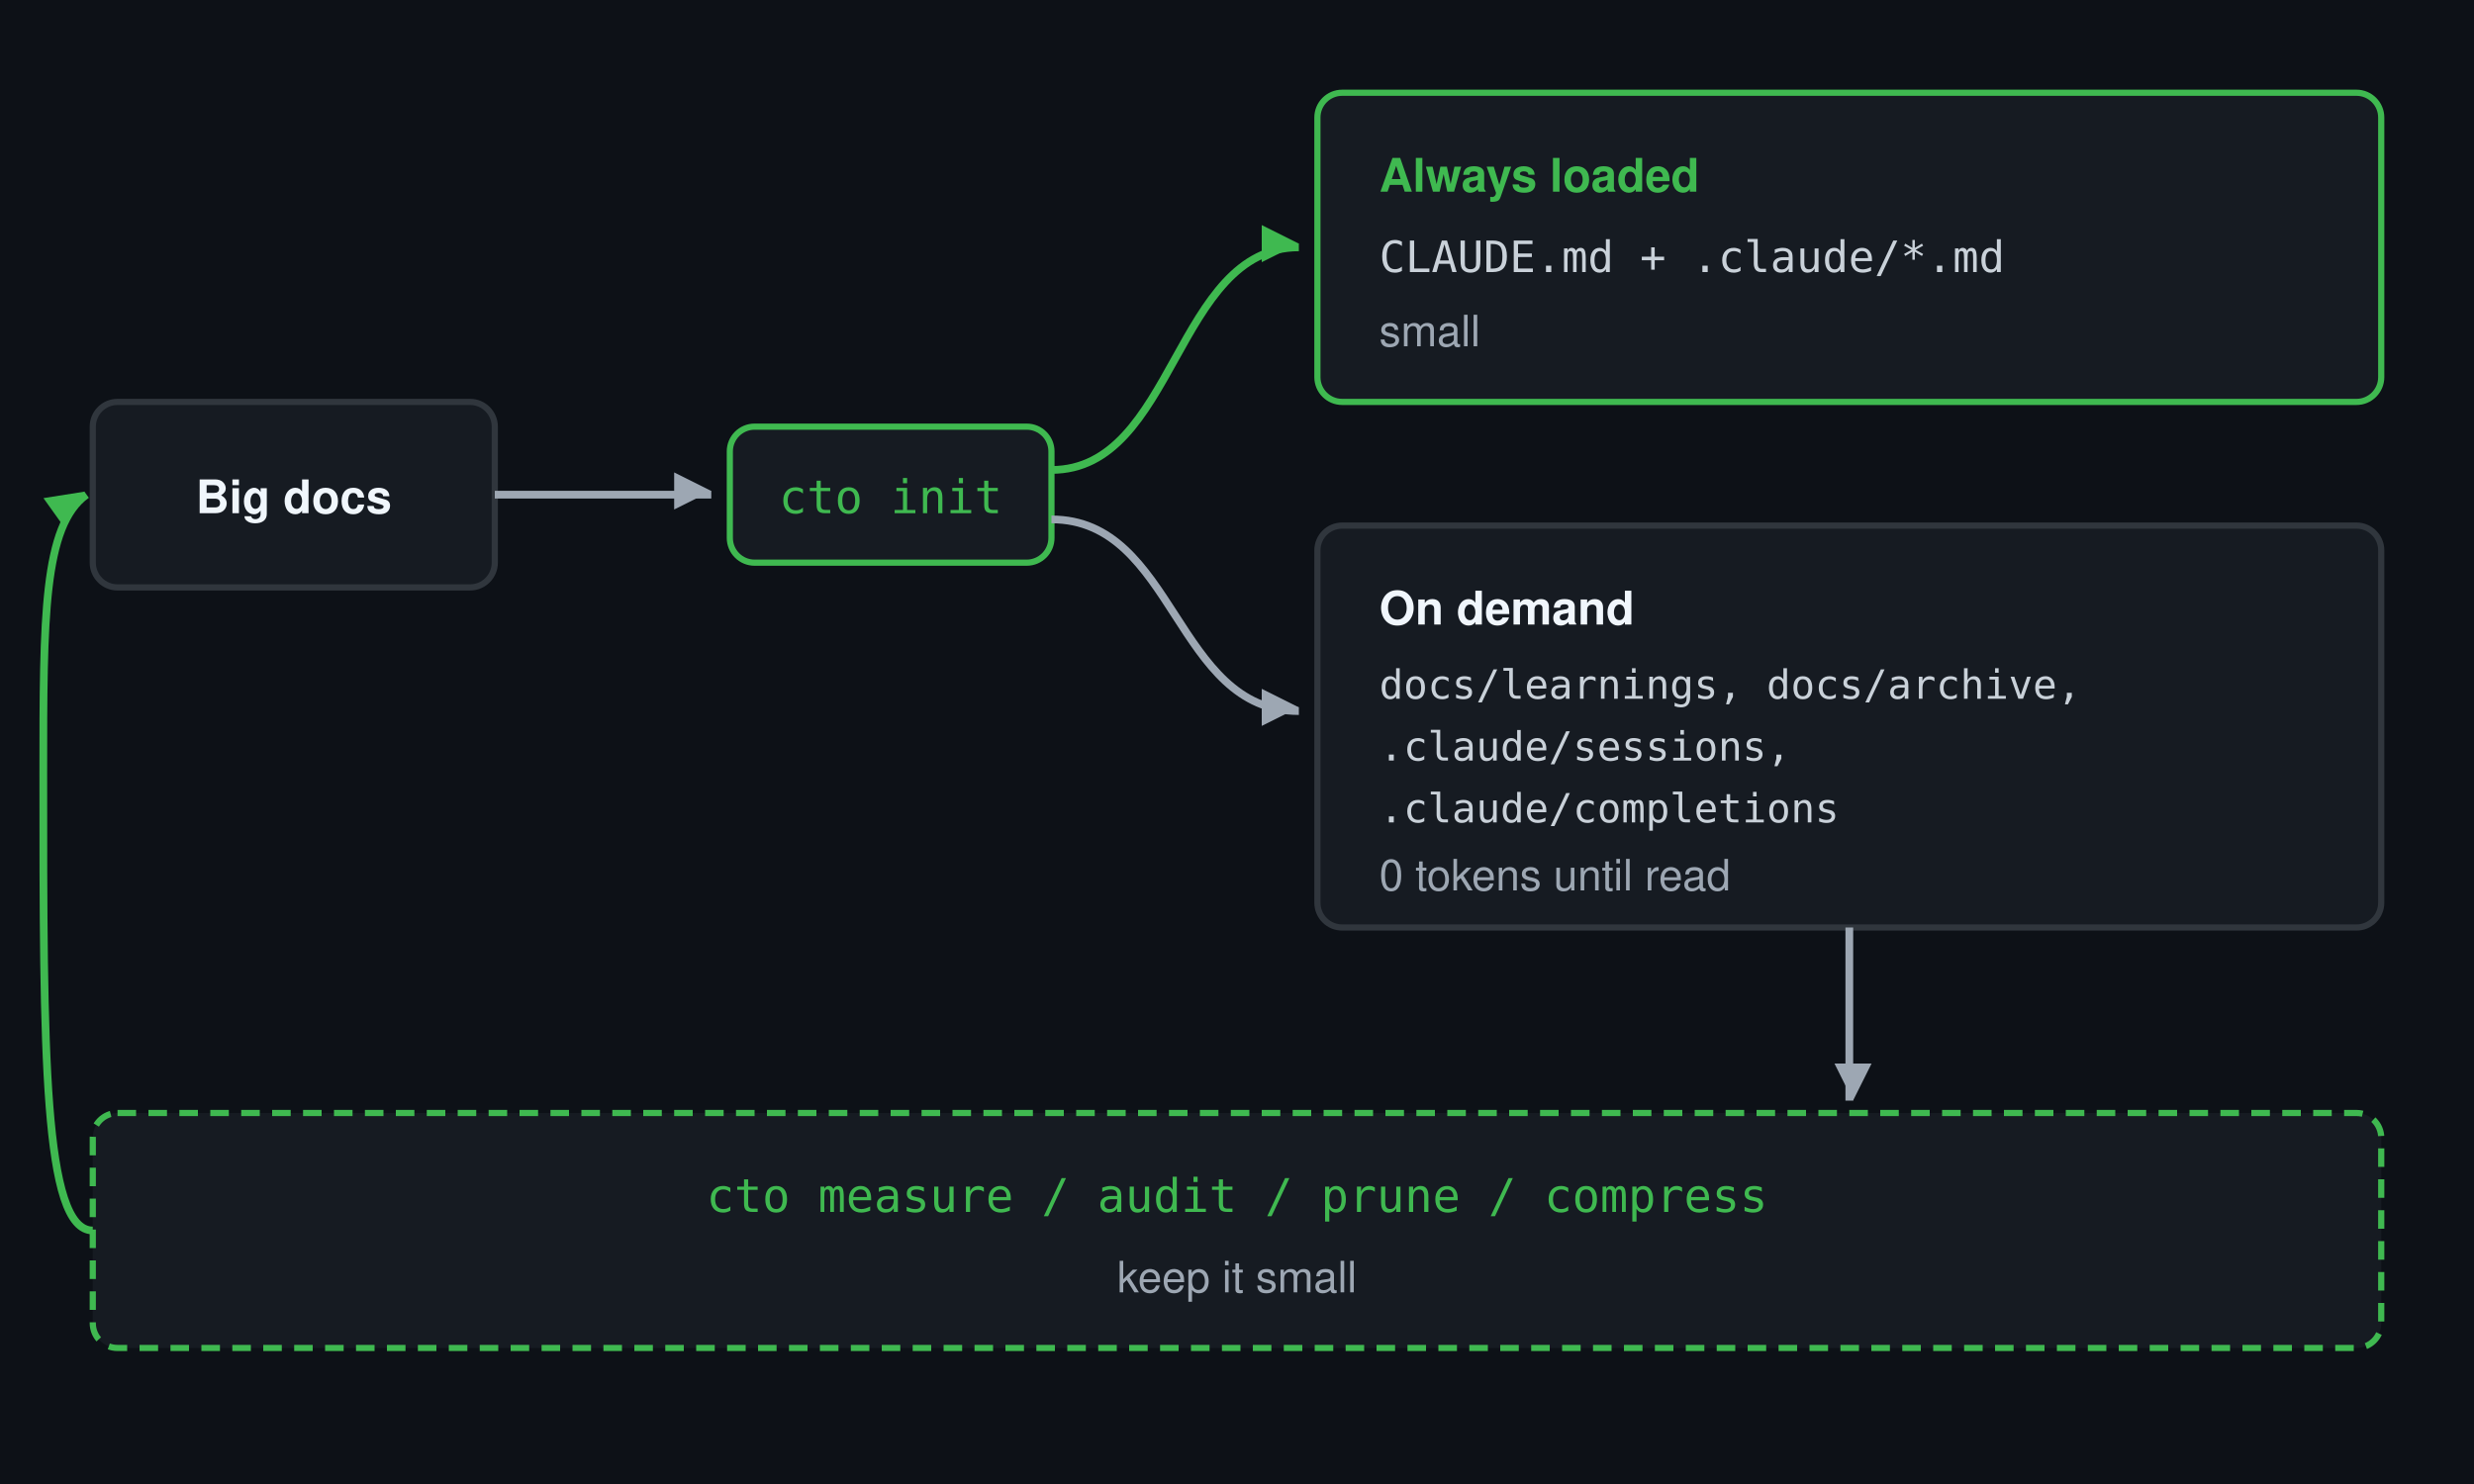
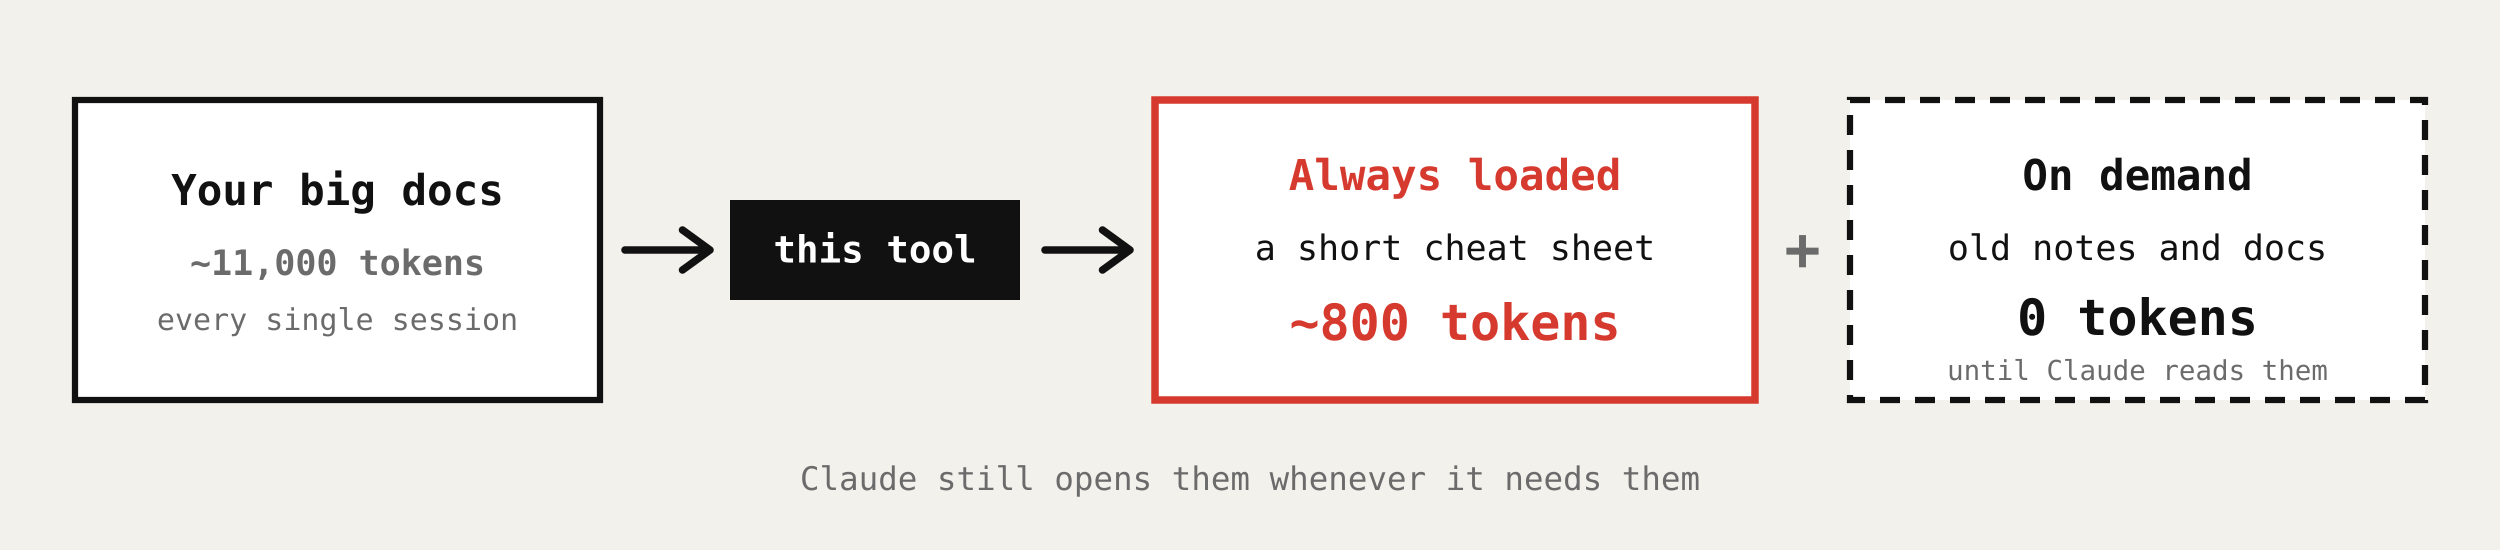
- <svg xmlns="http://www.w3.org/2000/svg" width="800" height="480" viewBox="0 0 800 480">
-   <defs>
-     <marker id="ah" markerUnits="userSpaceOnUse" markerWidth="12" markerHeight="12" refX="10" refY="6" orient="auto" viewBox="0 0 10 10" preserveAspectRatio="none">
-       <path d="M0,0 L10,5 L0,10 z" fill="#9da7b3" />
-     </marker>
-     <marker id="ag" markerUnits="userSpaceOnUse" markerWidth="12" markerHeight="12" refX="10" refY="6" orient="auto" viewBox="0 0 10 10" preserveAspectRatio="none">
-       <path d="M0,0 L10,5 L0,10 z" fill="#3fb950" />
-     </marker>
-   </defs>
-   <rect width="800" height="480" fill="#0d1117" />
-   <g font-family="-apple-system, BlinkMacSystemFont, 'Segoe UI', Helvetica, Arial, sans-serif" fill="#c9d1d9" font-size="15">
-     <rect x="30" y="130" width="130" height="60" rx="8" fill="#161b22" stroke="#30363d" stroke-width="2" />
-     <text x="95" y="166" text-anchor="middle" font-weight="700" fill="#f0f6fc">Big docs</text>
-     <path d="M160,160 L230,160" stroke="#9da7b3" stroke-width="2.5" fill="none" marker-end="url(#ah)" />
-     <rect x="236" y="138" width="104" height="44" rx="8" fill="#161b22" stroke="#3fb950" stroke-width="2" />
-     <text x="288" y="166" text-anchor="middle" font-family="ui-monospace, SFMono-Regular, Menlo, Consolas, monospace" fill="#3fb950">cto init</text>
-     <path d="M340,152 C380,152 380,80 420,80" stroke="#3fb950" stroke-width="2.5" fill="none" marker-end="url(#ag)" />
-     <path d="M340,168 C380,168 380,230 420,230" stroke="#9da7b3" stroke-width="2.5" fill="none" marker-end="url(#ah)" />
-     <rect x="426" y="30" width="344" height="100" rx="8" fill="#161b22" stroke="#3fb950" stroke-width="2" />
-     <text x="446" y="62" font-weight="700" fill="#3fb950">Always loaded</text>
-     <text x="446" y="88" font-family="ui-monospace, SFMono-Regular, Menlo, Consolas, monospace" font-size="14">CLAUDE.md + .claude/*.md</text>
-     <text x="446" y="112" fill="#9da7b3" font-size="14">small</text>
-     <rect x="426" y="170" width="344" height="130" rx="8" fill="#161b22" stroke="#30363d" stroke-width="2" />
-     <text x="446" y="202" font-weight="700" fill="#f0f6fc">On demand</text>
-     <text x="446" y="226" font-family="ui-monospace, SFMono-Regular, Menlo, Consolas, monospace" font-size="13">docs/learnings, docs/archive,</text>
-     <text x="446" y="246" font-family="ui-monospace, SFMono-Regular, Menlo, Consolas, monospace" font-size="13">.claude/sessions,</text>
-     <text x="446" y="266" font-family="ui-monospace, SFMono-Regular, Menlo, Consolas, monospace" font-size="13">.claude/completions</text>
-     <text x="446" y="288" fill="#9da7b3" font-size="14">0 tokens until read</text>
-     <rect x="30" y="360" width="740" height="76" rx="8" fill="#161b22" stroke="#3fb950" stroke-width="2" stroke-dasharray="6 4" />
-     <text x="400" y="392" text-anchor="middle" font-family="ui-monospace, SFMono-Regular, Menlo, Consolas, monospace" fill="#3fb950">cto measure / audit / prune / compress</text>
-     <text x="400" y="418" text-anchor="middle" fill="#9da7b3" font-size="14">keep it small</text>
-     <path d="M598,300 L598,356" stroke="#9da7b3" stroke-width="2.5" fill="none" marker-end="url(#ah)" />
-     <path d="M30,398 C14,398 14,340 14,250 C14,200 14,170 28,160" stroke="#3fb950" stroke-width="2.5" fill="none" marker-end="url(#ag)" />
+ <svg xmlns="http://www.w3.org/2000/svg" width="1000" height="220" viewBox="0 0 1000 220">
+   <rect width="1000" height="220" fill="#f2f1ec" />
+   <g font-family="ui-monospace, 'SF Mono', SFMono-Regular, Menlo, Consolas, 'DejaVu Sans Mono', monospace" font-size="14" fill="#111111">
+     <rect x="30" y="40" width="210" height="120" fill="#ffffff" stroke="#111111" stroke-width="2.5" />
+     <text x="135" y="82" text-anchor="middle" font-size="17" font-weight="700">Your big docs</text>
+     <text x="135" y="110" text-anchor="middle" font-weight="700" fill="#6b6b6b">~11,000 tokens</text>
+     <text x="135" y="132" text-anchor="middle" font-size="12" fill="#6b6b6b">every single session</text>
+     <path d="M250,100 L282,100 M273,92 L284,100 L273,108" stroke="#111111" stroke-width="3" fill="none" stroke-linecap="round" stroke-linejoin="round" />
+     <rect x="292" y="80" width="116" height="40" fill="#111111" />
+     <text x="350" y="105" text-anchor="middle" font-size="15" font-weight="700" fill="#ffffff">this tool</text>
+     <path d="M418,100 L450,100 M441,92 L452,100 L441,108" stroke="#111111" stroke-width="3" fill="none" stroke-linecap="round" stroke-linejoin="round" />
+     <rect x="462" y="40" width="240" height="120" fill="#ffffff" stroke="#d63a2f" stroke-width="3" />
+     <text x="582" y="76" text-anchor="middle" font-size="17" font-weight="700" fill="#d63a2f">Always loaded</text>
+     <text x="582" y="104" text-anchor="middle">a short cheat sheet</text>
+     <text x="582" y="136" text-anchor="middle" font-size="20" font-weight="700" fill="#d63a2f">~800 tokens</text>
+     <text x="721" y="108" text-anchor="middle" font-size="24" font-weight="700" fill="#6b6b6b">+</text>
+     <rect x="740" y="40" width="230" height="120" fill="#ffffff" stroke="#111111" stroke-width="2.5" stroke-dasharray="8 6" />
+     <text x="855" y="76" text-anchor="middle" font-size="17" font-weight="700">On demand</text>
+     <text x="855" y="104" text-anchor="middle">old notes and docs</text>
+     <text x="855" y="134" text-anchor="middle" font-size="20" font-weight="700">0 tokens</text>
+     <text x="855" y="152" text-anchor="middle" font-size="11" fill="#6b6b6b">until Claude reads them</text>
+     <text x="500" y="196" text-anchor="middle" font-size="13" fill="#6b6b6b">Claude still opens them whenever it needs them</text>
  </g>
</svg>
